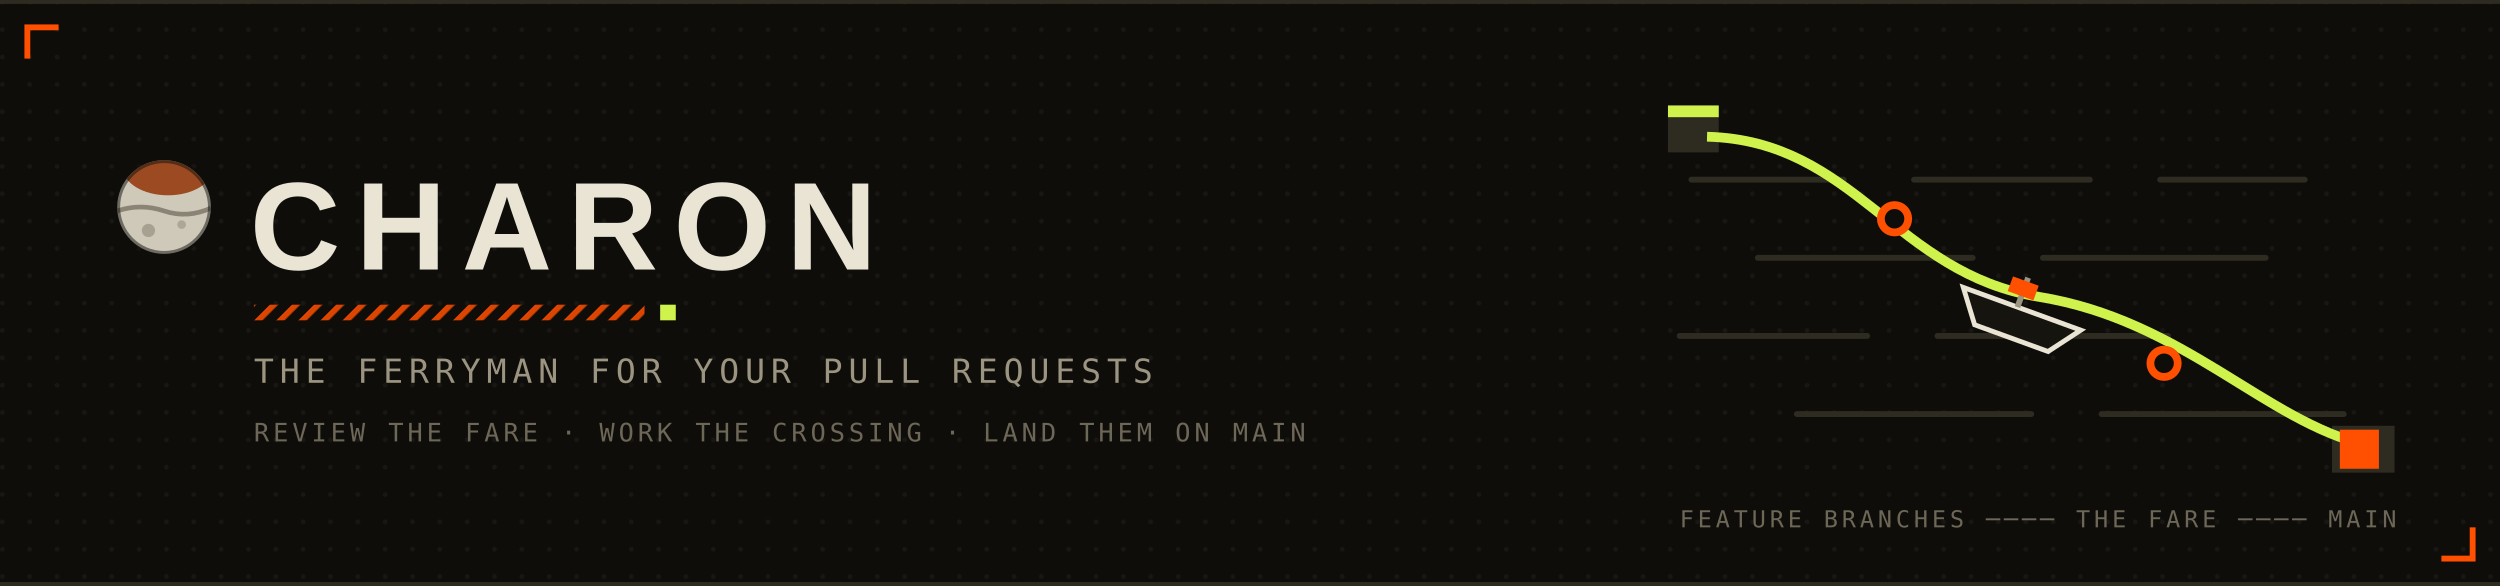
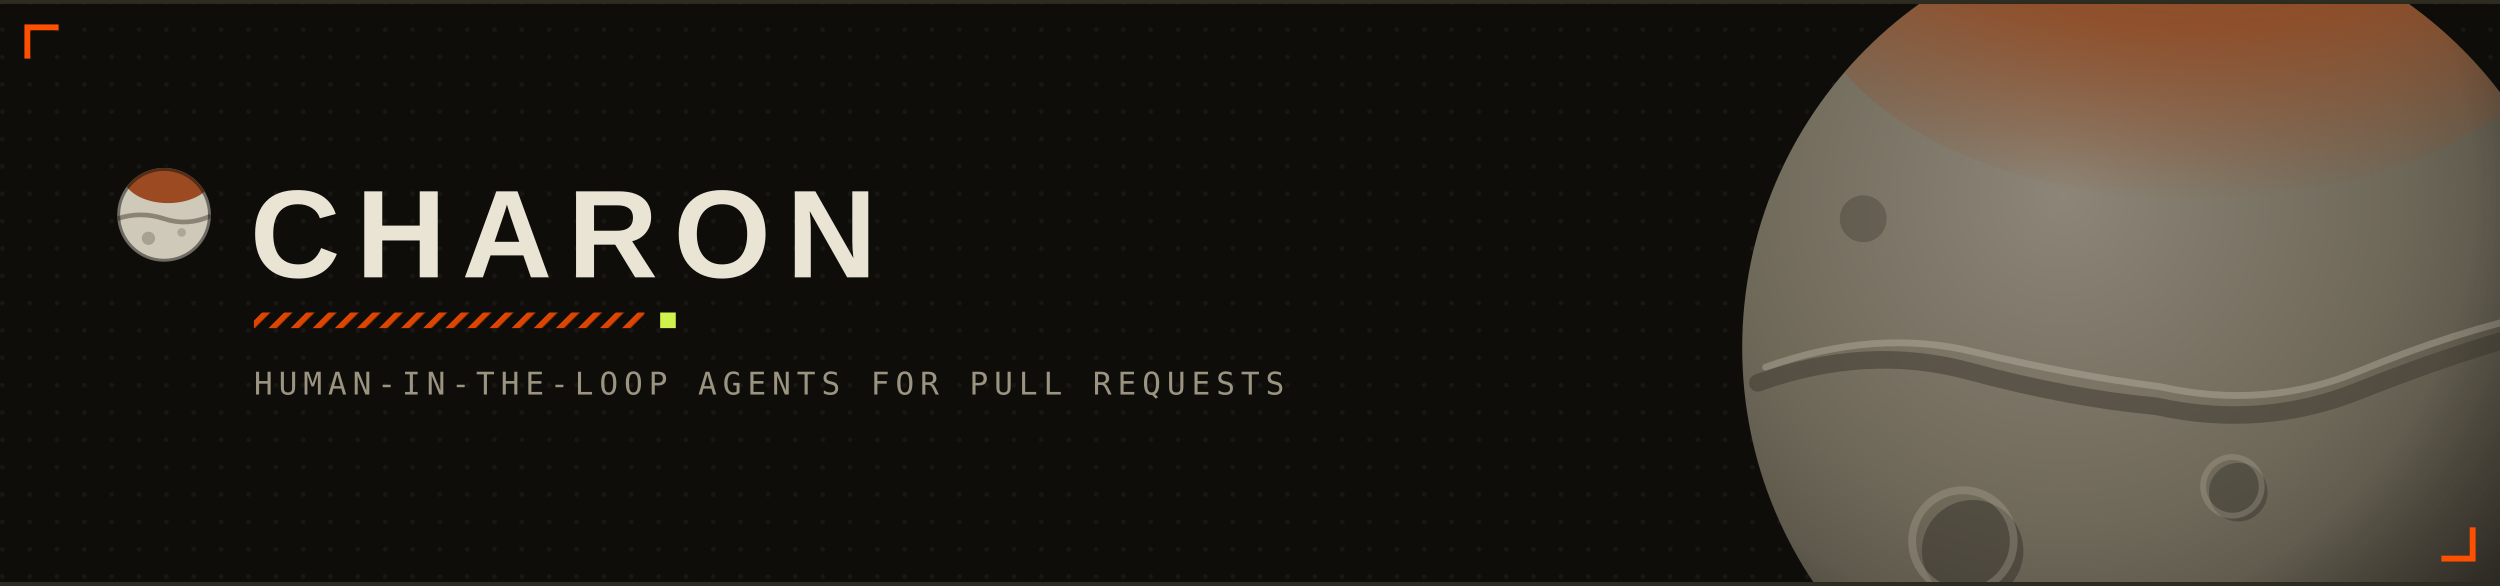
- <svg xmlns="http://www.w3.org/2000/svg" viewBox="0 0 1280 300" role="img" aria-label="Charon — the ferryman for your pull requests">
+ <svg xmlns="http://www.w3.org/2000/svg" viewBox="0 0 1280 300" role="img" aria-label="Charon — human-in-the-loop agents for GitHub pull requests">
  <defs>
    <pattern id="dots" width="14" height="14" patternUnits="userSpaceOnUse">
      <circle cx="1.2" cy="1.2" r="1.2" fill="#e9e4d4" opacity="0.05" />
    </pattern>
    <pattern id="hatch" width="8" height="8" patternUnits="userSpaceOnUse" patternTransform="rotate(45)">
      <rect width="3" height="8" fill="#ff4f00" opacity="0.85" />
    </pattern>
+     <radialGradient id="bigmoon" cx="38%" cy="32%" r="80%">
+       <stop offset="0%" stop-color="#8d8678" />
+       <stop offset="50%" stop-color="#6e6859" />
+       <stop offset="80%" stop-color="#4f4a3f" />
+       <stop offset="100%" stop-color="#332f29" />
+     </radialGradient>
+     <radialGradient id="biglimb" cx="36%" cy="32%" r="82%">
+       <stop offset="62%" stop-color="#0e0d0a" stop-opacity="0" />
+       <stop offset="100%" stop-color="#0e0d0a" stop-opacity="0.72" />
+     </radialGradient>
+     <radialGradient id="bigcap" cx="50%" cy="16%" r="85%">
+       <stop offset="0%" stop-color="#8f4220" />
+       <stop offset="55%" stop-color="#94481f" stop-opacity="0.8" />
+       <stop offset="100%" stop-color="#94481f" stop-opacity="0" />
+     </radialGradient>
+     <clipPath id="bigmoonclip">
+       <circle cx="1108" cy="178" r="216" />
+     </clipPath>
+     <clipPath id="banner">
+       <rect x="0" y="2" width="1280" height="296" />
+     </clipPath>
+     <clipPath id="markclip">
+       <circle cx="24" cy="24" r="24" />
+     </clipPath>
  </defs>
  <rect width="1280" height="300" fill="#0e0d0a" />
  <rect width="1280" height="300" fill="url(#dots)" />
+   <g clip-path="url(#banner)">
+     <circle cx="1108" cy="178" r="216" fill="url(#bigmoon)" />
+     <g clip-path="url(#bigmoonclip)">
+       <ellipse cx="1124" cy="-14" rx="200" ry="116" fill="url(#bigcap)" />
+       <path d="M900 196 q56 -20 108 -6 t96 18 q54 12 104 -8 t96 -32" fill="none" stroke="#3f3b32" stroke-width="9" opacity="0.55" stroke-linecap="round" />
+       <path d="M904 188 q56 -20 106 -8 t96 18 q54 12 102 -8 t94 -30" fill="none" stroke="#c9c2b1" stroke-width="3.5" opacity="0.35" stroke-linecap="round" />
+       <circle cx="1010" cy="282" r="26" fill="#2e2a23" opacity="0.45" />
+       <circle cx="1005" cy="277" r="26" fill="none" stroke="#b9b2a1" stroke-width="4" opacity="0.3" />
+       <circle cx="1146" cy="252" r="15" fill="#2e2a23" opacity="0.4" />
+       <circle cx="1143" cy="249" r="15" fill="none" stroke="#b9b2a1" stroke-width="3" opacity="0.28" />
+       <circle cx="954" cy="112" r="12" fill="#2e2a23" opacity="0.3" />
+       <circle cx="1108" cy="178" r="216" fill="url(#biglimb)" />
+     </g>
+   </g>
  <rect x="0" y="0" width="1280" height="2" fill="#2e2b21" />
  <rect x="0" y="298" width="1280" height="2" fill="#2e2b21" />
  <path d="M14 30 V14 H30" fill="none" stroke="#ff4f00" stroke-width="3" />
  <path d="M1266 270 V286 H1250" fill="none" stroke="#ff4f00" stroke-width="3" />
-   <g transform="translate(60,82)">
-     <defs>
-       <clipPath id="moonmark">
-         <circle cx="24" cy="24" r="24" />
-       </clipPath>
-     </defs>
+   <g transform="translate(60,86)">
    <circle cx="24" cy="24" r="24" fill="#cfc9ba" />
-     <g clip-path="url(#moonmark)">
+     <g clip-path="url(#markclip)">
      <ellipse cx="26" cy="4" rx="23" ry="14" fill="#9c4a22" />
      <path d="M0 26 q12 -4 24 0 t24 -1.5" fill="none" stroke="#5d5749" stroke-width="2.4" opacity="0.6" />
      <circle cx="16" cy="36" r="3.4" fill="#5d5749" opacity="0.35" />
      <circle cx="33" cy="33" r="2.2" fill="#5d5749" opacity="0.3" />
    </g>
    <circle cx="24" cy="24" r="24" fill="none" stroke="#0e0d0a" stroke-width="3" opacity="0.5" />
  </g>
-   <text x="128" y="138" font-family="-apple-system, 'Helvetica Neue', Arial, sans-serif" font-weight="800" font-size="64" letter-spacing="8" fill="#e9e4d4" textLength="360" lengthAdjust="spacingAndGlyphs">CHARON</text>
-   <rect x="130" y="156" width="200" height="8" fill="url(#hatch)" />
-   <rect x="338" y="156" width="8" height="8" fill="#cff24d" />
-   <text x="130" y="196" font-family="ui-monospace, 'SF Mono', Menlo, Consolas, monospace" font-size="17" letter-spacing="3" fill="#9b9480" textLength="600" lengthAdjust="spacingAndGlyphs">THE FERRYMAN FOR YOUR PULL REQUESTS</text>
-   <text x="130" y="226" font-family="ui-monospace, 'SF Mono', Menlo, Consolas, monospace" font-size="13" letter-spacing="2" fill="#6d6757" textLength="560" lengthAdjust="spacingAndGlyphs">REVIEW THE FARE · WORK THE CROSSING · LAND THEM ON MAIN</text>
-   <g transform="translate(860,48)">
-     <g stroke="#2e2b21" stroke-width="3" stroke-linecap="round">
-       <line x1="6" y1="44" x2="84" y2="44" />
-       <line x1="120" y1="44" x2="210" y2="44" />
-       <line x1="246" y1="44" x2="320" y2="44" />
-       <line x1="40" y1="84" x2="150" y2="84" />
-       <line x1="186" y1="84" x2="300" y2="84" />
-       <line x1="0" y1="124" x2="96" y2="124" />
-       <line x1="132" y1="124" x2="250" y2="124" />
-       <line x1="60" y1="164" x2="180" y2="164" />
-       <line x1="216" y1="164" x2="340" y2="164" />
-     </g>
-     <rect x="-6" y="6" width="26" height="24" fill="#2e2b21" />
-     <rect x="-6" y="6" width="26" height="6" fill="#cff24d" />
-     <rect x="334" y="170" width="32" height="24" fill="#2e2b21" />
-     <path d="M14 22 C 90 24, 110 92, 184 104 S 300 168, 352 180" fill="none" stroke="#cff24d" stroke-width="5" stroke-linejoin="round" />
-     <circle cx="110" cy="64" r="7" fill="#0e0d0a" stroke="#ff4f00" stroke-width="4" />
-     <circle cx="248" cy="138" r="7" fill="#0e0d0a" stroke="#ff4f00" stroke-width="4" />
-     <g transform="translate(150,86) rotate(20)">
-       <path d="M0 14 H64 L52 30 H12 Z" fill="#15140f" stroke="#e9e4d4" stroke-width="2.5" />
-       <rect x="28" y="-2" width="3" height="16" fill="#9b9480" />
-       <rect x="22" y="0" width="14" height="8" fill="#ff4f00" />
-     </g>
-     <rect x="338" y="172" width="20" height="20" fill="#ff4f00" />
-     <text x="0" y="222" font-family="ui-monospace, 'SF Mono', Menlo, Consolas, monospace" font-size="12" letter-spacing="2" fill="#6d6757" textLength="360" lengthAdjust="spacingAndGlyphs">FEATURE BRANCHES ──── THE FARE ──── MAIN</text>
-   </g>
+   <text x="128" y="142" font-family="-apple-system, 'Helvetica Neue', Arial, sans-serif" font-weight="800" font-size="64" letter-spacing="8" fill="#e9e4d4" textLength="360" lengthAdjust="spacingAndGlyphs">CHARON</text>
+   <rect x="130" y="160" width="200" height="8" fill="url(#hatch)" />
+   <rect x="338" y="160" width="8" height="8" fill="#cff24d" />
+   <text x="130" y="202" font-family="ui-monospace, 'SF Mono', Menlo, Consolas, monospace" font-size="16" letter-spacing="3" fill="#9b9480" textLength="640" lengthAdjust="spacingAndGlyphs">HUMAN-IN-THE-LOOP AGENTS FOR PULL REQUESTS</text>
</svg>
